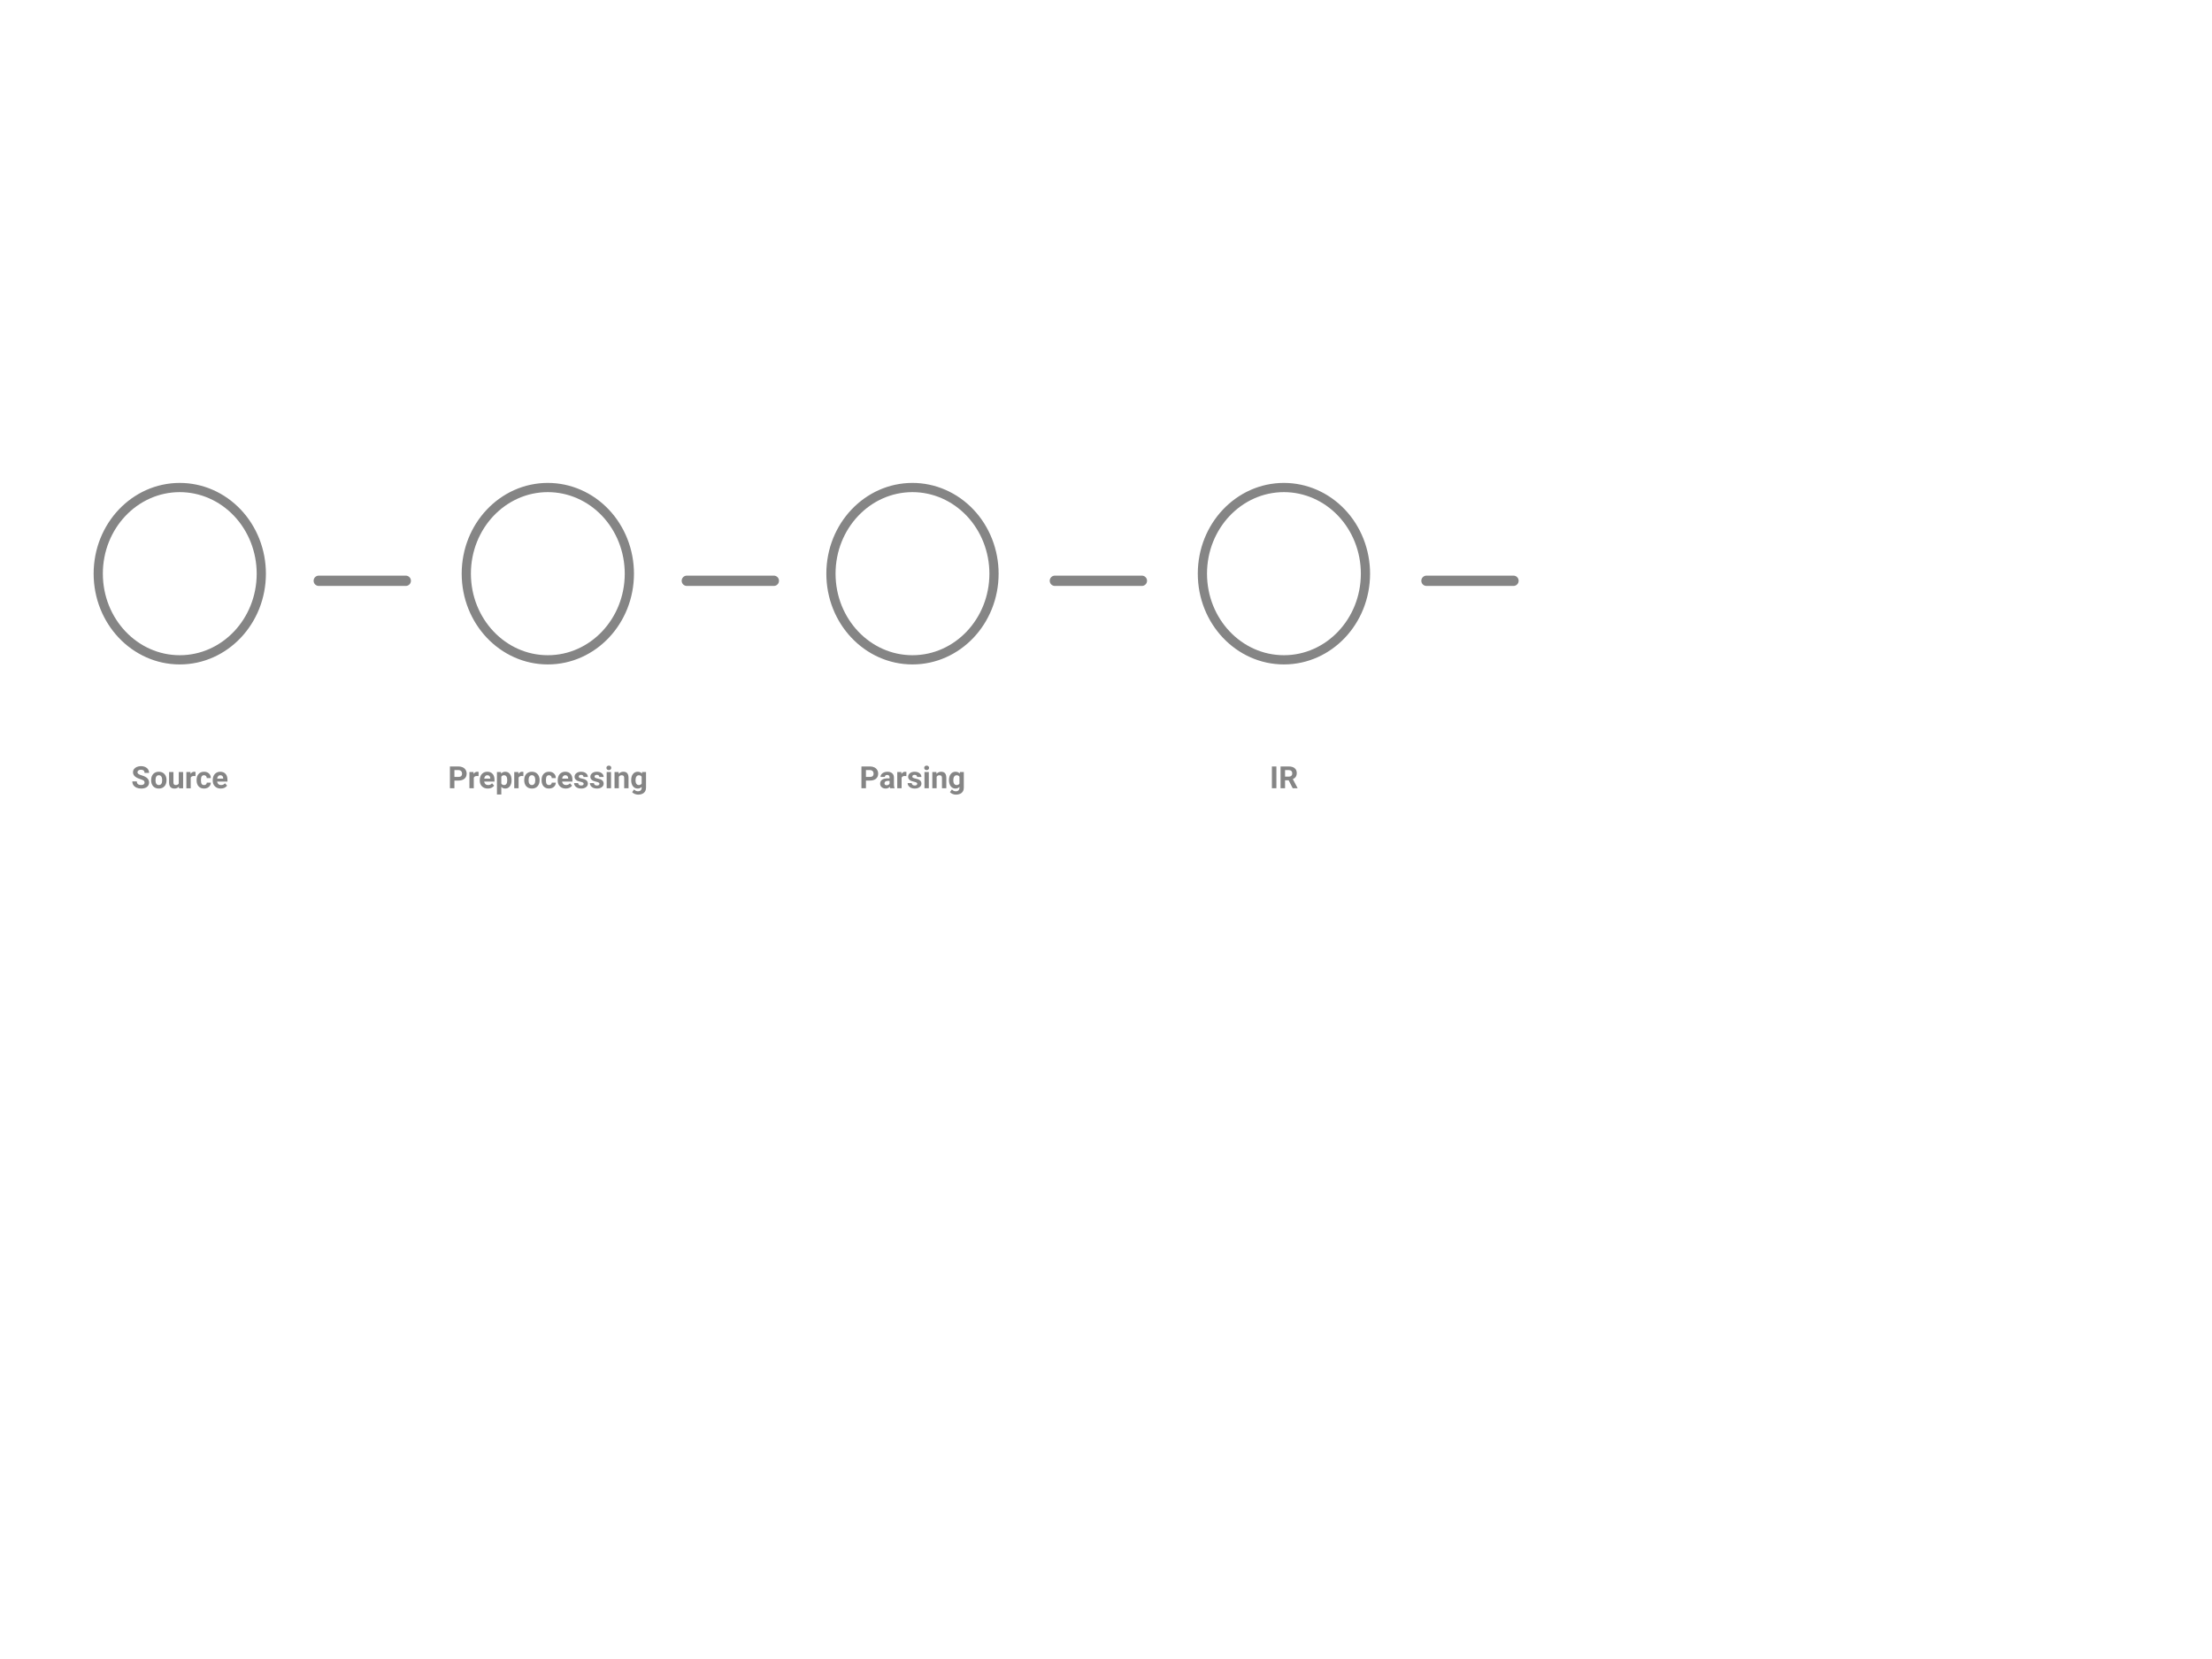
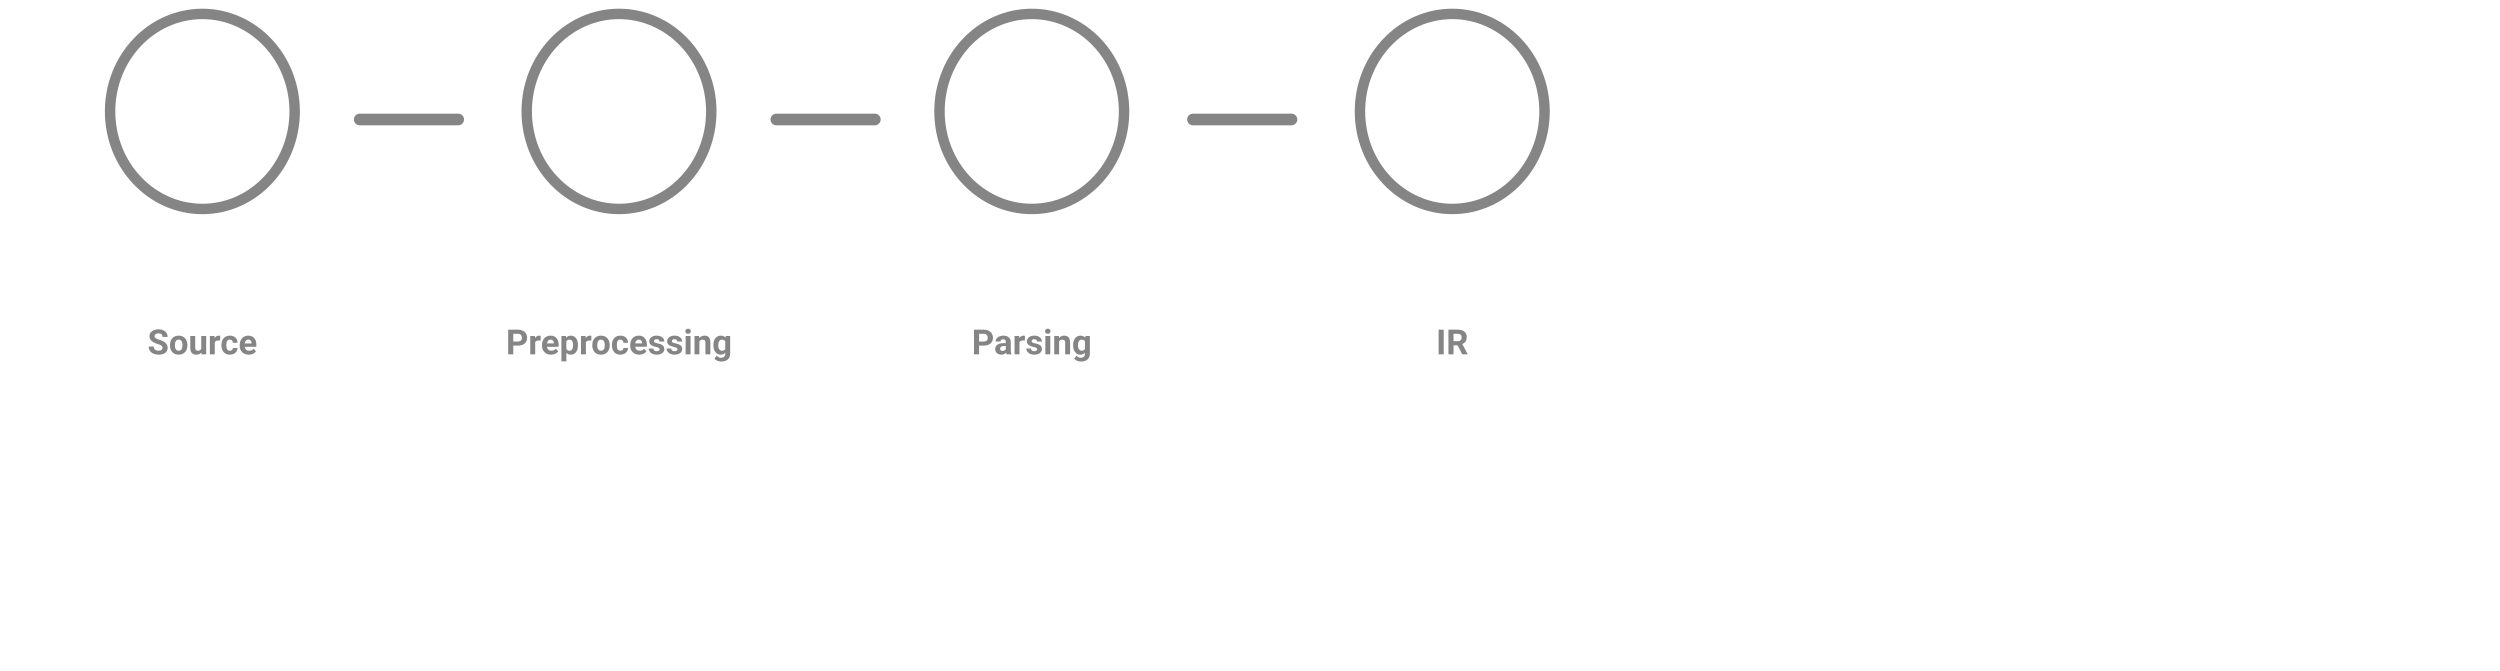
- <svg xmlns="http://www.w3.org/2000/svg" version="1.1" viewBox="0.0 0.0 960.0 720.0" fill="none" stroke="none" stroke-linecap="square" stroke-miterlimit="10">
+ <svg xmlns="http://www.w3.org/2000/svg" version="1.1" viewBox="0.0 0.0 958.501 257.131" fill="none" stroke="none" stroke-linecap="square" stroke-miterlimit="10">
  <clipPath id="p.0">
-     <path d="m0 0l960.0 0l0 720.0l-960.0 0l0 -720.0z" clip-rule="nonzero" />
+     <path d="m0 0l958.501 0l0 257.131l-958.501 0l0 -257.131z" clip-rule="nonzero" />
  </clipPath>
  <g clip-path="url(#p.0)">
-     <path fill="#000000" fill-opacity="0.0" d="m0 0l960.0 0l0 720.0l-960.0 0z" fill-rule="evenodd" />
-     <path fill="#858585" d="m295.843 252.058l0 0c0 -1.235 1.001 -2.236 2.236 -2.236l37.764 0c0.593 0 1.162 0.236 1.581 0.655c0.419 0.419 0.655 0.988 0.655 1.581l0 0l0 0c0 1.235 -1.001 2.236 -2.236 2.236l-37.764 0c-1.235 0 -2.236 -1.001 -2.236 -2.236z" fill-rule="evenodd" />
-     <path fill="#000000" fill-opacity="0.0" d="m202.371 248.971l0 0c0 -20.65 15.842 -37.389 35.383 -37.389l0 0c9.384 0 18.384 3.939 25.02 10.951c6.636 7.012 10.364 16.522 10.364 26.438l0 0c0 20.65 -15.842 37.389 -35.383 37.389l0 0c-19.542 0 -35.383 -16.74 -35.383 -37.389z" fill-rule="evenodd" />
-     <path stroke="#858585" stroke-width="4.0" stroke-linejoin="round" stroke-linecap="butt" d="m202.371 248.971l0 0c0 -20.65 15.842 -37.389 35.383 -37.389l0 0c9.384 0 18.384 3.939 25.02 10.951c6.636 7.012 10.364 16.522 10.364 26.438l0 0c0 20.65 -15.842 37.389 -35.383 37.389l0 0c-19.542 0 -35.383 -16.74 -35.383 -37.389z" fill-rule="evenodd" />
-     <path fill="#000000" fill-opacity="0.0" d="m159.734 300.135l156.037 0l0 56.169l-156.037 0z" fill-rule="evenodd" />
-     <path fill="#858585" d="m197.213 338.761l0 3.344l-1.953 0l0 -9.469l3.703 0q1.062 0 1.875 0.391q0.812 0.391 1.25 1.109q0.438 0.719 0.438 1.625q0 1.391 -0.953 2.203q-0.953 0.797 -2.641 0.797l-1.719 0zm0 -1.578l1.75 0q0.766 0 1.172 -0.359q0.406 -0.375 0.406 -1.047q0 -0.688 -0.406 -1.109q-0.406 -0.438 -1.125 -0.453l-1.797 0l0 2.969zm10.472 -0.359q-0.375 -0.047 -0.672 -0.047q-1.062 0 -1.391 0.719l0 4.609l-1.891 0l0 -7.047l1.781 0l0.047 0.844q0.578 -0.969 1.578 -0.969q0.312 0 0.578 0.078l-0.031 1.812zm4.035 5.406q-1.547 0 -2.531 -0.938q-0.969 -0.953 -0.969 -2.531l0 -0.188q0 -1.062 0.406 -1.891q0.406 -0.844 1.156 -1.297q0.766 -0.453 1.719 -0.453q1.453 0 2.281 0.922q0.828 0.906 0.828 2.578l0 0.766l-4.484 0q0.094 0.688 0.547 1.109q0.469 0.406 1.172 0.406q1.078 0 1.688 -0.781l0.922 1.031q-0.422 0.594 -1.141 0.938q-0.719 0.328 -1.594 0.328zm-0.219 -5.781q-0.562 0 -0.906 0.391q-0.344 0.375 -0.453 1.078l2.625 0l0 -0.156q-0.016 -0.625 -0.344 -0.969q-0.328 -0.344 -0.922 -0.344zm10.517 2.203q0 1.625 -0.75 2.609q-0.734 0.969 -1.984 0.969q-1.062 0 -1.719 -0.734l0 3.312l-1.891 0l0 -9.75l1.75 0l0.062 0.688q0.688 -0.812 1.781 -0.812q1.297 0 2.016 0.969q0.734 0.953 0.734 2.656l0 0.094zm-1.875 -0.141q0 -0.984 -0.359 -1.516q-0.344 -0.531 -1.016 -0.531q-0.875 0 -1.203 0.672l0 2.891q0.344 0.688 1.219 0.688q1.359 0 1.359 -2.203zm6.988 -1.688q-0.375 -0.047 -0.672 -0.047q-1.062 0 -1.391 0.719l0 4.609l-1.891 0l0 -7.047l1.781 0l0.047 0.844q0.578 -0.969 1.578 -0.969q0.312 0 0.578 0.078l-0.031 1.812zm0.377 1.703q0 -1.062 0.406 -1.875q0.406 -0.828 1.156 -1.266q0.766 -0.453 1.766 -0.453q1.438 0 2.328 0.875q0.906 0.875 1.016 2.359l0 0.484q0 1.625 -0.906 2.609q-0.891 0.969 -2.422 0.969q-1.516 0 -2.438 -0.969q-0.906 -0.984 -0.906 -2.656l0 -0.078zm1.891 0.125q0 1.0 0.375 1.531q0.375 0.531 1.078 0.531q0.688 0 1.062 -0.516q0.391 -0.531 0.391 -1.672q0 -0.984 -0.391 -1.531q-0.375 -0.547 -1.078 -0.547q-0.688 0 -1.062 0.547q-0.375 0.531 -0.375 1.656zm8.88 2.062q0.516 0 0.844 -0.281q0.328 -0.281 0.328 -0.766l1.766 0q0 0.719 -0.391 1.312q-0.375 0.594 -1.047 0.922q-0.672 0.328 -1.469 0.328q-1.516 0 -2.391 -0.953q-0.875 -0.969 -0.875 -2.656l0 -0.125q0 -1.625 0.859 -2.594q0.875 -0.969 2.391 -0.969q1.312 0 2.109 0.75q0.812 0.75 0.812 2.0l-1.766 0q0 -0.547 -0.328 -0.891q-0.328 -0.344 -0.859 -0.344q-0.656 0 -1.0 0.484q-0.328 0.484 -0.328 1.547l0 0.203q0 1.078 0.328 1.562q0.328 0.469 1.016 0.469zm7.263 1.516q-1.547 0 -2.531 -0.938q-0.969 -0.953 -0.969 -2.531l0 -0.188q0 -1.062 0.406 -1.891q0.406 -0.844 1.156 -1.297q0.766 -0.453 1.719 -0.453q1.453 0 2.281 0.922q0.828 0.906 0.828 2.578l0 0.766l-4.484 0q0.094 0.688 0.547 1.109q0.469 0.406 1.172 0.406q1.078 0 1.688 -0.781l0.922 1.031q-0.422 0.594 -1.141 0.938q-0.719 0.328 -1.594 0.328zm-0.219 -5.781q-0.562 0 -0.906 0.391q-0.344 0.375 -0.453 1.078l2.625 0l0 -0.156q-0.016 -0.625 -0.344 -0.969q-0.328 -0.344 -0.922 -0.344zm7.985 3.703q0 -0.344 -0.344 -0.531q-0.328 -0.203 -1.094 -0.359q-2.516 -0.531 -2.516 -2.141q0 -0.938 0.781 -1.562q0.781 -0.625 2.031 -0.625q1.344 0 2.141 0.641q0.812 0.625 0.812 1.625l-1.875 0q0 -0.391 -0.266 -0.656q-0.266 -0.266 -0.812 -0.266q-0.469 0 -0.734 0.219q-0.266 0.203 -0.266 0.547q0 0.312 0.297 0.5q0.297 0.188 1.0 0.328q0.703 0.141 1.188 0.312q1.484 0.547 1.484 1.891q0 0.969 -0.828 1.562q-0.812 0.594 -2.125 0.594q-0.891 0 -1.578 -0.312q-0.688 -0.312 -1.078 -0.859q-0.391 -0.547 -0.391 -1.188l1.781 0q0.031 0.5 0.375 0.766q0.344 0.266 0.922 0.266q0.547 0 0.812 -0.203q0.281 -0.203 0.281 -0.547zm6.853 0q0 -0.344 -0.344 -0.531q-0.328 -0.203 -1.094 -0.359q-2.516 -0.531 -2.516 -2.141q0 -0.938 0.781 -1.562q0.781 -0.625 2.031 -0.625q1.344 0 2.141 0.641q0.812 0.625 0.812 1.625l-1.875 0q0 -0.391 -0.266 -0.656q-0.266 -0.266 -0.812 -0.266q-0.469 0 -0.734 0.219q-0.266 0.203 -0.266 0.547q0 0.312 0.297 0.5q0.297 0.188 1.0 0.328q0.703 0.141 1.188 0.312q1.484 0.547 1.484 1.891q0 0.969 -0.828 1.562q-0.812 0.594 -2.125 0.594q-0.891 0 -1.578 -0.312q-0.688 -0.312 -1.078 -0.859q-0.391 -0.547 -0.391 -1.188l1.781 0q0.031 0.5 0.375 0.766q0.344 0.266 0.922 0.266q0.547 0 0.812 -0.203q0.281 -0.203 0.281 -0.547zm5.025 1.953l-1.891 0l0 -7.047l1.891 0l0 7.047zm-2.0 -8.859q0 -0.422 0.281 -0.688q0.297 -0.281 0.781 -0.281q0.484 0 0.766 0.281q0.281 0.266 0.281 0.688q0 0.422 -0.297 0.703q-0.281 0.266 -0.766 0.266q-0.469 0 -0.766 -0.266q-0.281 -0.281 -0.281 -0.703zm5.284 1.812l0.062 0.812q0.75 -0.938 2.016 -0.938q1.125 0 1.672 0.656q0.547 0.656 0.562 1.969l0 4.547l-1.891 0l0 -4.5q0 -0.609 -0.266 -0.875q-0.25 -0.266 -0.859 -0.266q-0.781 0 -1.188 0.672l0 4.969l-1.875 0l0 -7.047l1.766 0zm5.465 3.469q0 -1.609 0.766 -2.594q0.766 -1.0 2.078 -1.0q1.156 0 1.812 0.797l0.078 -0.672l1.703 0l0 6.812q0 0.922 -0.422 1.609q-0.422 0.688 -1.188 1.031q-0.766 0.359 -1.781 0.359q-0.766 0 -1.516 -0.312q-0.734 -0.297 -1.109 -0.781l0.844 -1.156q0.703 0.797 1.703 0.797q0.75 0 1.156 -0.406q0.422 -0.406 0.422 -1.141l0 -0.375q-0.656 0.734 -1.719 0.734q-1.266 0 -2.047 -0.984q-0.781 -1.0 -0.781 -2.641l0 -0.078zm1.875 0.141q0 0.953 0.375 1.5q0.391 0.547 1.062 0.547q0.859 0 1.234 -0.641l0 -2.969q-0.375 -0.641 -1.219 -0.641q-0.672 0 -1.062 0.562q-0.391 0.547 -0.391 1.641z" fill-rule="nonzero" />
-     <path fill="#000000" fill-opacity="0.0" d="m521.838 248.971l0 0c0 -20.65 15.842 -37.389 35.383 -37.389l0 0c9.384 0 18.384 3.939 25.02 10.951c6.636 7.012 10.364 16.522 10.364 26.438l0 0c0 20.65 -15.842 37.389 -35.383 37.389l0 0c-19.542 0 -35.383 -16.74 -35.383 -37.389z" fill-rule="evenodd" />
-     <path stroke="#858585" stroke-width="4.0" stroke-linejoin="round" stroke-linecap="butt" d="m521.838 248.971l0 0c0 -20.65 15.842 -37.389 35.383 -37.389l0 0c9.384 0 18.384 3.939 25.02 10.951c6.636 7.012 10.364 16.522 10.364 26.438l0 0c0 20.65 -15.842 37.389 -35.383 37.389l0 0c-19.542 0 -35.383 -16.74 -35.383 -37.389z" fill-rule="evenodd" />
-     <path fill="#000000" fill-opacity="0.0" d="m476.257 300.135l161.932 0l0 56.169l-161.932 0z" fill-rule="evenodd" />
-     <path fill="#858585" d="m553.949 342.104l-1.953 0l0 -9.469l1.953 0l0 9.469zm5.323 -3.469l-1.562 0l0 3.469l-1.953 0l0 -9.469l3.516 0q1.688 0 2.594 0.75q0.922 0.734 0.922 2.109q0 0.969 -0.422 1.625q-0.422 0.641 -1.281 1.016l2.047 3.875l0 0.094l-2.094 0l-1.766 -3.469zm-1.562 -1.578l1.578 0q0.734 0 1.141 -0.375q0.406 -0.375 0.406 -1.031q0 -0.672 -0.391 -1.047q-0.375 -0.391 -1.172 -0.391l-1.562 0l0 2.844z" fill-rule="nonzero" />
-     <path fill="#000000" fill-opacity="0.0" d="m360.628 248.971l0 0c0 -20.65 15.842 -37.389 35.383 -37.389l0 0c9.384 0 18.384 3.939 25.02 10.951c6.636 7.012 10.364 16.522 10.364 26.438l0 0c0 20.65 -15.842 37.389 -35.383 37.389l0 0c-19.542 0 -35.383 -16.74 -35.383 -37.389z" fill-rule="evenodd" />
-     <path stroke="#858585" stroke-width="4.0" stroke-linejoin="round" stroke-linecap="butt" d="m360.628 248.971l0 0c0 -20.65 15.842 -37.389 35.383 -37.389l0 0c9.384 0 18.384 3.939 25.02 10.951c6.636 7.012 10.364 16.522 10.364 26.438l0 0c0 20.65 -15.842 37.389 -35.383 37.389l0 0c-19.542 0 -35.383 -16.74 -35.383 -37.389z" fill-rule="evenodd" />
-     <path fill="#000000" fill-opacity="0.0" d="m317.993 300.135l156.037 0l0 56.169l-156.037 0z" fill-rule="evenodd" />
-     <path fill="#858585" d="m375.813 338.761l0 3.344l-1.953 0l0 -9.469l3.703 0q1.062 0 1.875 0.391q0.812 0.391 1.25 1.109q0.438 0.719 0.438 1.625q0 1.391 -0.953 2.203q-0.953 0.797 -2.641 0.797l-1.719 0zm0 -1.578l1.75 0q0.766 0 1.172 -0.359q0.406 -0.375 0.406 -1.047q0 -0.688 -0.406 -1.109q-0.406 -0.438 -1.125 -0.453l-1.797 0l0 2.969zm10.525 4.922q-0.125 -0.25 -0.188 -0.625q-0.672 0.75 -1.766 0.75q-1.047 0 -1.734 -0.594q-0.672 -0.594 -0.672 -1.516q0 -1.109 0.828 -1.703q0.844 -0.609 2.406 -0.609l0.859 0l0 -0.406q0 -0.484 -0.25 -0.781q-0.25 -0.297 -0.781 -0.297q-0.484 0 -0.75 0.234q-0.266 0.219 -0.266 0.625l-1.891 0q0 -0.609 0.375 -1.125q0.391 -0.531 1.078 -0.828q0.688 -0.297 1.547 -0.297q1.297 0 2.062 0.656q0.766 0.656 0.766 1.844l0 3.047q0.016 1.0 0.281 1.516l0 0.109l-1.906 0zm-1.547 -1.312q0.406 0 0.75 -0.172q0.359 -0.188 0.531 -0.5l0 -1.219l-0.703 0q-1.406 0 -1.5 0.984l0 0.109q0 0.344 0.234 0.578q0.25 0.219 0.688 0.219zm8.568 -3.969q-0.375 -0.047 -0.672 -0.047q-1.062 0 -1.391 0.719l0 4.609l-1.891 0l0 -7.047l1.781 0l0.047 0.844q0.578 -0.969 1.578 -0.969q0.312 0 0.578 0.078l-0.031 1.812zm4.721 3.328q0 -0.344 -0.344 -0.531q-0.328 -0.203 -1.094 -0.359q-2.516 -0.531 -2.516 -2.141q0 -0.938 0.781 -1.562q0.781 -0.625 2.031 -0.625q1.344 0 2.141 0.641q0.812 0.625 0.812 1.625l-1.875 0q0 -0.391 -0.266 -0.656q-0.266 -0.266 -0.812 -0.266q-0.469 0 -0.734 0.219q-0.266 0.203 -0.266 0.547q0 0.312 0.297 0.5q0.297 0.188 1.0 0.328q0.703 0.141 1.188 0.312q1.484 0.547 1.484 1.891q0 0.969 -0.828 1.562q-0.812 0.594 -2.125 0.594q-0.891 0 -1.578 -0.312q-0.688 -0.312 -1.078 -0.859q-0.391 -0.547 -0.391 -1.188l1.781 0q0.031 0.5 0.375 0.766q0.344 0.266 0.922 0.266q0.547 0 0.812 -0.203q0.281 -0.203 0.281 -0.547zm5.025 1.953l-1.891 0l0 -7.047l1.891 0l0 7.047zm-2.0 -8.859q0 -0.422 0.281 -0.688q0.297 -0.281 0.781 -0.281q0.484 0 0.766 0.281q0.281 0.266 0.281 0.688q0 0.422 -0.297 0.703q-0.281 0.266 -0.766 0.266q-0.469 0 -0.766 -0.266q-0.281 -0.281 -0.281 -0.703zm5.284 1.812l0.062 0.812q0.75 -0.938 2.016 -0.938q1.125 0 1.672 0.656q0.547 0.656 0.562 1.969l0 4.547l-1.891 0l0 -4.5q0 -0.609 -0.266 -0.875q-0.25 -0.266 -0.859 -0.266q-0.781 0 -1.188 0.672l0 4.969l-1.875 0l0 -7.047l1.766 0zm5.465 3.469q0 -1.609 0.766 -2.594q0.766 -1.0 2.078 -1.0q1.156 0 1.812 0.797l0.078 -0.672l1.703 0l0 6.812q0 0.922 -0.422 1.609q-0.422 0.688 -1.188 1.031q-0.766 0.359 -1.781 0.359q-0.766 0 -1.516 -0.312q-0.734 -0.297 -1.109 -0.781l0.844 -1.156q0.703 0.797 1.703 0.797q0.75 0 1.156 -0.406q0.422 -0.406 0.422 -1.141l0 -0.375q-0.656 0.734 -1.719 0.734q-1.266 0 -2.047 -0.984q-0.781 -1.0 -0.781 -2.641l0 -0.078zm1.875 0.141q0 0.953 0.375 1.5q0.391 0.547 1.062 0.547q0.859 0 1.234 -0.641l0 -2.969q-0.375 -0.641 -1.219 -0.641q-0.672 0 -1.062 0.562q-0.391 0.547 -0.391 1.641z" fill-rule="nonzero" />
-     <path fill="#858585" d="m455.576 252.058l0 0c0 -1.235 1.001 -2.236 2.236 -2.236l37.764 0c0.593 0 1.162 0.236 1.581 0.655c0.419 0.419 0.655 0.988 0.655 1.581l0 0l0 0c0 1.235 -1.001 2.236 -2.236 2.236l-37.764 0c-1.235 0 -2.236 -1.001 -2.236 -2.236z" fill-rule="evenodd" />
-     <path fill="#858585" d="m616.848 252.058l0 0c0 -1.235 1.001 -2.236 2.236 -2.236l37.764 0c0.593 0 1.162 0.236 1.581 0.655c0.419 0.419 0.655 0.988 0.655 1.581l0 0l0 0c0 1.235 -1.001 2.236 -2.236 2.236l-37.764 0c-1.235 0 -2.236 -1.001 -2.236 -2.236z" fill-rule="evenodd" />
-     <path fill="#858585" d="m136.108 252.059l0 0c0 -1.235 1.001 -2.236 2.236 -2.236l37.764 0c0.593 0 1.162 0.236 1.581 0.655c0.419 0.419 0.655 0.988 0.655 1.581l0 0l0 0c0 1.235 -1.001 2.236 -2.236 2.236l-37.764 0c-1.235 0 -2.236 -1.001 -2.236 -2.236z" fill-rule="evenodd" />
-     <path fill="#000000" fill-opacity="0.0" d="m42.636 248.973l0 0c0 -20.65 15.842 -37.389 35.383 -37.389l0 0c9.384 0 18.384 3.939 25.02 10.951c6.636 7.012 10.364 16.522 10.364 26.438l0 0c0 20.65 -15.842 37.389 -35.383 37.389l0 0c-19.542 0 -35.383 -16.74 -35.383 -37.389z" fill-rule="evenodd" />
-     <path stroke="#858585" stroke-width="4.0" stroke-linejoin="round" stroke-linecap="butt" d="m42.636 248.973l0 0c0 -20.65 15.842 -37.389 35.383 -37.389l0 0c9.384 0 18.384 3.939 25.02 10.951c6.636 7.012 10.364 16.522 10.364 26.438l0 0c0 20.65 -15.842 37.389 -35.383 37.389l0 0c-19.542 0 -35.383 -16.74 -35.383 -37.389z" fill-rule="evenodd" />
-     <path fill="#000000" fill-opacity="0.0" d="m-0.001 300.137l156.037 0l0 56.169l-156.037 0z" fill-rule="evenodd" />
-     <path fill="#858585" d="m62.743 339.622q0 -0.562 -0.391 -0.844q-0.391 -0.297 -1.406 -0.625q-1.016 -0.328 -1.609 -0.656q-1.625 -0.875 -1.625 -2.344q0 -0.766 0.438 -1.359q0.438 -0.609 1.25 -0.953q0.812 -0.344 1.812 -0.344q1.016 0 1.812 0.375q0.797 0.359 1.234 1.031q0.438 0.672 0.438 1.531l-1.953 0q0 -0.656 -0.406 -1.016q-0.406 -0.359 -1.156 -0.359q-0.719 0 -1.125 0.312q-0.391 0.297 -0.391 0.781q0 0.469 0.469 0.781q0.469 0.312 1.375 0.578q1.672 0.5 2.422 1.25q0.766 0.734 0.766 1.844q0 1.234 -0.938 1.938q-0.922 0.688 -2.5 0.688q-1.094 0 -2.0 -0.391q-0.891 -0.406 -1.359 -1.094q-0.469 -0.703 -0.469 -1.625l1.953 0q0 1.578 1.875 1.578q0.703 0 1.094 -0.281q0.391 -0.297 0.391 -0.797zm2.85 -1.094q0 -1.062 0.406 -1.875q0.406 -0.828 1.156 -1.266q0.766 -0.453 1.766 -0.453q1.438 0 2.328 0.875q0.906 0.875 1.016 2.359l0 0.484q0 1.625 -0.906 2.609q-0.891 0.969 -2.422 0.969q-1.516 0 -2.438 -0.969q-0.906 -0.984 -0.906 -2.656l0 -0.078zm1.891 0.125q0 1.0 0.375 1.531q0.375 0.531 1.078 0.531q0.688 0 1.062 -0.516q0.391 -0.531 0.391 -1.672q0 -0.984 -0.391 -1.531q-0.375 -0.547 -1.078 -0.547q-0.688 0 -1.062 0.547q-0.375 0.531 -0.375 1.656zm10.161 2.734q-0.688 0.844 -1.922 0.844q-1.141 0 -1.734 -0.641q-0.594 -0.656 -0.609 -1.906l0 -4.625l1.891 0l0 4.547q0 1.109 1.0 1.109q0.953 0 1.312 -0.672l0 -4.984l1.891 0l0 7.047l-1.781 0l-0.047 -0.719zm7.192 -4.562q-0.375 -0.047 -0.672 -0.047q-1.062 0 -1.391 0.719l0 4.609l-1.891 0l0 -7.047l1.781 0l0.047 0.844q0.578 -0.969 1.578 -0.969q0.312 0 0.578 0.078l-0.031 1.812zm3.722 3.891q0.516 0 0.844 -0.281q0.328 -0.281 0.328 -0.766l1.766 0q0 0.719 -0.391 1.312q-0.375 0.594 -1.047 0.922q-0.672 0.328 -1.469 0.328q-1.516 0 -2.391 -0.953q-0.875 -0.969 -0.875 -2.656l0 -0.125q0 -1.625 0.859 -2.594q0.875 -0.969 2.391 -0.969q1.312 0 2.109 0.75q0.812 0.75 0.812 2.0l-1.766 0q0 -0.547 -0.328 -0.891q-0.328 -0.344 -0.859 -0.344q-0.656 0 -1.0 0.484q-0.328 0.484 -0.328 1.547l0 0.203q0 1.078 0.328 1.562q0.328 0.469 1.016 0.469zm7.263 1.516q-1.547 0 -2.531 -0.938q-0.969 -0.953 -0.969 -2.531l0 -0.188q0 -1.062 0.406 -1.891q0.406 -0.844 1.156 -1.297q0.766 -0.453 1.719 -0.453q1.453 0 2.281 0.922q0.828 0.906 0.828 2.578l0 0.766l-4.484 0q0.094 0.688 0.547 1.109q0.469 0.406 1.172 0.406q1.078 0 1.688 -0.781l0.922 1.031q-0.422 0.594 -1.141 0.938q-0.719 0.328 -1.594 0.328zm-0.219 -5.781q-0.562 0 -0.906 0.391q-0.344 0.375 -0.453 1.078l2.625 0l0 -0.156q-0.016 -0.625 -0.344 -0.969q-0.328 -0.344 -0.922 -0.344z" fill-rule="nonzero" />
+     <path fill="#000000" fill-opacity="0.0" d="m0 0l958.501 0l0 257.131l-958.501 0z" fill-rule="evenodd" />
+     <path fill="#858585" d="m295.415 45.811l0 0c0 -1.235 1.001 -2.236 2.236 -2.236l37.764 0c0.593 0 1.162 0.236 1.581 0.655c0.419 0.419 0.655 0.988 0.655 1.581l0 0l0 0c0 1.235 -1.001 2.236 -2.236 2.236l-37.764 0c-1.235 0 -2.236 -1.001 -2.236 -2.236z" fill-rule="evenodd" />
+     <path fill="#000000" fill-opacity="0.0" d="m201.943 42.724l0 0c0 -20.65 15.842 -37.389 35.383 -37.389l0 0c9.384 0 18.384 3.939 25.02 10.951c6.636 7.012 10.364 16.522 10.364 26.438l0 0c0 20.65 -15.842 37.389 -35.383 37.389l0 0c-19.542 0 -35.383 -16.74 -35.383 -37.389z" fill-rule="evenodd" />
+     <path stroke="#858585" stroke-width="4.0" stroke-linejoin="round" stroke-linecap="butt" d="m201.943 42.724l0 0c0 -20.65 15.842 -37.389 35.383 -37.389l0 0c9.384 0 18.384 3.939 25.02 10.951c6.636 7.012 10.364 16.522 10.364 26.438l0 0c0 20.65 -15.842 37.389 -35.383 37.389l0 0c-19.542 0 -35.383 -16.74 -35.383 -37.389z" fill-rule="evenodd" />
+     <path fill="#000000" fill-opacity="0.0" d="m159.306 93.889l156.037 0l0 56.169l-156.037 0z" fill-rule="evenodd" />
+     <path fill="#858585" d="m196.785 132.514l0 3.344l-1.953 0l0 -9.469l3.703 0q1.062 0 1.875 0.391q0.812 0.391 1.25 1.109q0.438 0.719 0.438 1.625q0 1.391 -0.953 2.203q-0.953 0.797 -2.641 0.797l-1.719 0zm0 -1.578l1.75 0q0.766 0 1.172 -0.359q0.406 -0.375 0.406 -1.047q0 -0.688 -0.406 -1.109q-0.406 -0.438 -1.125 -0.453l-1.797 0l0 2.969zm10.472 -0.359q-0.375 -0.047 -0.672 -0.047q-1.062 0 -1.391 0.719l0 4.609l-1.891 0l0 -7.047l1.781 0l0.047 0.844q0.578 -0.969 1.578 -0.969q0.312 0 0.578 0.078l-0.031 1.812zm4.035 5.406q-1.547 0 -2.531 -0.938q-0.969 -0.953 -0.969 -2.531l0 -0.188q0 -1.062 0.406 -1.891q0.406 -0.844 1.156 -1.297q0.766 -0.453 1.719 -0.453q1.453 0 2.281 0.922q0.828 0.906 0.828 2.578l0 0.766l-4.484 0q0.094 0.688 0.547 1.109q0.469 0.406 1.172 0.406q1.078 0 1.688 -0.781l0.922 1.031q-0.422 0.594 -1.141 0.938q-0.719 0.328 -1.594 0.328zm-0.219 -5.781q-0.562 0 -0.906 0.391q-0.344 0.375 -0.453 1.078l2.625 0l0 -0.156q-0.016 -0.625 -0.344 -0.969q-0.328 -0.344 -0.922 -0.344zm10.517 2.203q0 1.625 -0.75 2.609q-0.734 0.969 -1.984 0.969q-1.062 0 -1.719 -0.734l0 3.312l-1.891 0l0 -9.75l1.75 0l0.062 0.688q0.688 -0.812 1.781 -0.812q1.297 0 2.016 0.969q0.734 0.953 0.734 2.656l0 0.094zm-1.875 -0.141q0 -0.984 -0.359 -1.516q-0.344 -0.531 -1.016 -0.531q-0.875 0 -1.203 0.672l0 2.891q0.344 0.688 1.219 0.688q1.359 0 1.359 -2.203zm6.988 -1.688q-0.375 -0.047 -0.672 -0.047q-1.062 0 -1.391 0.719l0 4.609l-1.891 0l0 -7.047l1.781 0l0.047 0.844q0.578 -0.969 1.578 -0.969q0.312 0 0.578 0.078l-0.031 1.812zm0.377 1.703q0 -1.062 0.406 -1.875q0.406 -0.828 1.156 -1.266q0.766 -0.453 1.766 -0.453q1.438 0 2.328 0.875q0.906 0.875 1.016 2.359l0 0.484q0 1.625 -0.906 2.609q-0.891 0.969 -2.422 0.969q-1.516 0 -2.438 -0.969q-0.906 -0.984 -0.906 -2.656l0 -0.078zm1.891 0.125q0 1.0 0.375 1.531q0.375 0.531 1.078 0.531q0.688 0 1.062 -0.516q0.391 -0.531 0.391 -1.672q0 -0.984 -0.391 -1.531q-0.375 -0.547 -1.078 -0.547q-0.688 0 -1.062 0.547q-0.375 0.531 -0.375 1.656zm8.88 2.062q0.516 0 0.844 -0.281q0.328 -0.281 0.328 -0.766l1.766 0q0 0.719 -0.391 1.312q-0.375 0.594 -1.047 0.922q-0.672 0.328 -1.469 0.328q-1.516 0 -2.391 -0.953q-0.875 -0.969 -0.875 -2.656l0 -0.125q0 -1.625 0.859 -2.594q0.875 -0.969 2.391 -0.969q1.312 0 2.109 0.75q0.812 0.75 0.812 2.0l-1.766 0q0 -0.547 -0.328 -0.891q-0.328 -0.344 -0.859 -0.344q-0.656 0 -1.0 0.484q-0.328 0.484 -0.328 1.547l0 0.203q0 1.078 0.328 1.562q0.328 0.469 1.016 0.469zm7.263 1.516q-1.547 0 -2.531 -0.938q-0.969 -0.953 -0.969 -2.531l0 -0.188q0 -1.062 0.406 -1.891q0.406 -0.844 1.156 -1.297q0.766 -0.453 1.719 -0.453q1.453 0 2.281 0.922q0.828 0.906 0.828 2.578l0 0.766l-4.484 0q0.094 0.688 0.547 1.109q0.469 0.406 1.172 0.406q1.078 0 1.688 -0.781l0.922 1.031q-0.422 0.594 -1.141 0.938q-0.719 0.328 -1.594 0.328zm-0.219 -5.781q-0.562 0 -0.906 0.391q-0.344 0.375 -0.453 1.078l2.625 0l0 -0.156q-0.016 -0.625 -0.344 -0.969q-0.328 -0.344 -0.922 -0.344zm7.985 3.703q0 -0.344 -0.344 -0.531q-0.328 -0.203 -1.094 -0.359q-2.516 -0.531 -2.516 -2.141q0 -0.938 0.781 -1.562q0.781 -0.625 2.031 -0.625q1.344 0 2.141 0.641q0.812 0.625 0.812 1.625l-1.875 0q0 -0.391 -0.266 -0.656q-0.266 -0.266 -0.812 -0.266q-0.469 0 -0.734 0.219q-0.266 0.203 -0.266 0.547q0 0.312 0.297 0.5q0.297 0.188 1.0 0.328q0.703 0.141 1.188 0.312q1.484 0.547 1.484 1.891q0 0.969 -0.828 1.562q-0.812 0.594 -2.125 0.594q-0.891 0 -1.578 -0.312q-0.688 -0.312 -1.078 -0.859q-0.391 -0.547 -0.391 -1.188l1.781 0q0.031 0.5 0.375 0.766q0.344 0.266 0.922 0.266q0.547 0 0.812 -0.203q0.281 -0.203 0.281 -0.547zm6.853 0q0 -0.344 -0.344 -0.531q-0.328 -0.203 -1.094 -0.359q-2.516 -0.531 -2.516 -2.141q0 -0.938 0.781 -1.562q0.781 -0.625 2.031 -0.625q1.344 0 2.141 0.641q0.812 0.625 0.812 1.625l-1.875 0q0 -0.391 -0.266 -0.656q-0.266 -0.266 -0.812 -0.266q-0.469 0 -0.734 0.219q-0.266 0.203 -0.266 0.547q0 0.312 0.297 0.5q0.297 0.188 1.0 0.328q0.703 0.141 1.188 0.312q1.484 0.547 1.484 1.891q0 0.969 -0.828 1.562q-0.812 0.594 -2.125 0.594q-0.891 0 -1.578 -0.312q-0.688 -0.312 -1.078 -0.859q-0.391 -0.547 -0.391 -1.188l1.781 0q0.031 0.5 0.375 0.766q0.344 0.266 0.922 0.266q0.547 0 0.812 -0.203q0.281 -0.203 0.281 -0.547zm5.025 1.953l-1.891 0l0 -7.047l1.891 0l0 7.047zm-2.0 -8.859q0 -0.422 0.281 -0.688q0.297 -0.281 0.781 -0.281q0.484 0 0.766 0.281q0.281 0.266 0.281 0.688q0 0.422 -0.297 0.703q-0.281 0.266 -0.766 0.266q-0.469 0 -0.766 -0.266q-0.281 -0.281 -0.281 -0.703zm5.284 1.813l0.062 0.812q0.75 -0.938 2.016 -0.938q1.125 0 1.672 0.656q0.547 0.656 0.562 1.969l0 4.547l-1.891 0l0 -4.5q0 -0.609 -0.266 -0.875q-0.25 -0.266 -0.859 -0.266q-0.781 0 -1.188 0.672l0 4.969l-1.875 0l0 -7.047l1.766 0zm5.465 3.469q0 -1.609 0.766 -2.594q0.766 -1.0 2.078 -1.0q1.156 0 1.812 0.797l0.078 -0.672l1.703 0l0 6.812q0 0.922 -0.422 1.609q-0.422 0.688 -1.188 1.031q-0.766 0.359 -1.781 0.359q-0.766 0 -1.516 -0.312q-0.734 -0.297 -1.109 -0.781l0.844 -1.156q0.703 0.797 1.703 0.797q0.75 0 1.156 -0.406q0.422 -0.406 0.422 -1.141l0 -0.375q-0.656 0.734 -1.719 0.734q-1.266 0 -2.047 -0.984q-0.781 -1.0 -0.781 -2.641l0 -0.078zm1.875 0.141q0 0.953 0.375 1.5q0.391 0.547 1.062 0.547q0.859 0 1.234 -0.641l0 -2.969q-0.375 -0.641 -1.219 -0.641q-0.672 0 -1.062 0.562q-0.391 0.547 -0.391 1.641z" fill-rule="nonzero" />
+     <path fill="#000000" fill-opacity="0.0" d="m521.41 42.724l0 0c0 -20.65 15.842 -37.389 35.383 -37.389l0 0c9.384 0 18.384 3.939 25.02 10.951c6.636 7.012 10.364 16.522 10.364 26.438l0 0c0 20.65 -15.842 37.389 -35.383 37.389l0 0c-19.542 0 -35.383 -16.74 -35.383 -37.389z" fill-rule="evenodd" />
+     <path stroke="#858585" stroke-width="4.0" stroke-linejoin="round" stroke-linecap="butt" d="m521.41 42.724l0 0c0 -20.65 15.842 -37.389 35.383 -37.389l0 0c9.384 0 18.384 3.939 25.02 10.951c6.636 7.012 10.364 16.522 10.364 26.438l0 0c0 20.65 -15.842 37.389 -35.383 37.389l0 0c-19.542 0 -35.383 -16.74 -35.383 -37.389z" fill-rule="evenodd" />
+     <path fill="#000000" fill-opacity="0.0" d="m475.829 93.889l161.932 0l0 56.169l-161.932 0z" fill-rule="evenodd" />
+     <path fill="#858585" d="m553.521 135.858l-1.953 0l0 -9.469l1.953 0l0 9.469zm5.323 -3.469l-1.562 0l0 3.469l-1.953 0l0 -9.469l3.516 0q1.688 0 2.594 0.75q0.922 0.734 0.922 2.109q0 0.969 -0.422 1.625q-0.422 0.641 -1.281 1.016l2.047 3.875l0 0.094l-2.094 0l-1.766 -3.469zm-1.562 -1.578l1.578 0q0.734 0 1.141 -0.375q0.406 -0.375 0.406 -1.031q0 -0.672 -0.391 -1.047q-0.375 -0.391 -1.172 -0.391l-1.562 0l0 2.844z" fill-rule="nonzero" />
+     <path fill="#000000" fill-opacity="0.0" d="m360.201 42.724l0 0c0 -20.65 15.842 -37.389 35.383 -37.389l0 0c9.384 0 18.384 3.939 25.02 10.951c6.636 7.012 10.364 16.522 10.364 26.438l0 0c0 20.65 -15.842 37.389 -35.383 37.389l0 0c-19.542 0 -35.383 -16.74 -35.383 -37.389z" fill-rule="evenodd" />
+     <path stroke="#858585" stroke-width="4.0" stroke-linejoin="round" stroke-linecap="butt" d="m360.201 42.724l0 0c0 -20.65 15.842 -37.389 35.383 -37.389l0 0c9.384 0 18.384 3.939 25.02 10.951c6.636 7.012 10.364 16.522 10.364 26.438l0 0c0 20.65 -15.842 37.389 -35.383 37.389l0 0c-19.542 0 -35.383 -16.74 -35.383 -37.389z" fill-rule="evenodd" />
+     <path fill="#000000" fill-opacity="0.0" d="m317.565 93.889l156.037 0l0 56.169l-156.037 0z" fill-rule="evenodd" />
+     <path fill="#858585" d="m375.385 132.514l0 3.344l-1.953 0l0 -9.469l3.703 0q1.062 0 1.875 0.391q0.812 0.391 1.25 1.109q0.438 0.719 0.438 1.625q0 1.391 -0.953 2.203q-0.953 0.797 -2.641 0.797l-1.719 0zm0 -1.578l1.75 0q0.766 0 1.172 -0.359q0.406 -0.375 0.406 -1.047q0 -0.688 -0.406 -1.109q-0.406 -0.438 -1.125 -0.453l-1.797 0l0 2.969zm10.525 4.922q-0.125 -0.25 -0.188 -0.625q-0.672 0.75 -1.766 0.75q-1.047 0 -1.734 -0.594q-0.672 -0.594 -0.672 -1.516q0 -1.109 0.828 -1.703q0.844 -0.609 2.406 -0.609l0.859 0l0 -0.406q0 -0.484 -0.25 -0.781q-0.25 -0.297 -0.781 -0.297q-0.484 0 -0.75 0.234q-0.266 0.219 -0.266 0.625l-1.891 0q0 -0.609 0.375 -1.125q0.391 -0.531 1.078 -0.828q0.688 -0.297 1.547 -0.297q1.297 0 2.062 0.656q0.766 0.656 0.766 1.844l0 3.047q0.016 1.0 0.281 1.516l0 0.109l-1.906 0zm-1.547 -1.312q0.406 0 0.75 -0.172q0.359 -0.188 0.531 -0.5l0 -1.219l-0.703 0q-1.406 0 -1.5 0.984l0 0.109q0 0.344 0.234 0.578q0.25 0.219 0.688 0.219zm8.568 -3.969q-0.375 -0.047 -0.672 -0.047q-1.062 0 -1.391 0.719l0 4.609l-1.891 0l0 -7.047l1.781 0l0.047 0.844q0.578 -0.969 1.578 -0.969q0.312 0 0.578 0.078l-0.031 1.812zm4.721 3.328q0 -0.344 -0.344 -0.531q-0.328 -0.203 -1.094 -0.359q-2.516 -0.531 -2.516 -2.141q0 -0.938 0.781 -1.562q0.781 -0.625 2.031 -0.625q1.344 0 2.141 0.641q0.812 0.625 0.812 1.625l-1.875 0q0 -0.391 -0.266 -0.656q-0.266 -0.266 -0.812 -0.266q-0.469 0 -0.734 0.219q-0.266 0.203 -0.266 0.547q0 0.312 0.297 0.5q0.297 0.188 1.0 0.328q0.703 0.141 1.188 0.312q1.484 0.547 1.484 1.891q0 0.969 -0.828 1.562q-0.812 0.594 -2.125 0.594q-0.891 0 -1.578 -0.312q-0.688 -0.312 -1.078 -0.859q-0.391 -0.547 -0.391 -1.188l1.781 0q0.031 0.5 0.375 0.766q0.344 0.266 0.922 0.266q0.547 0 0.812 -0.203q0.281 -0.203 0.281 -0.547zm5.025 1.953l-1.891 0l0 -7.047l1.891 0l0 7.047zm-2.0 -8.859q0 -0.422 0.281 -0.688q0.297 -0.281 0.781 -0.281q0.484 0 0.766 0.281q0.281 0.266 0.281 0.688q0 0.422 -0.297 0.703q-0.281 0.266 -0.766 0.266q-0.469 0 -0.766 -0.266q-0.281 -0.281 -0.281 -0.703zm5.284 1.813l0.062 0.812q0.75 -0.938 2.016 -0.938q1.125 0 1.672 0.656q0.547 0.656 0.562 1.969l0 4.547l-1.891 0l0 -4.5q0 -0.609 -0.266 -0.875q-0.25 -0.266 -0.859 -0.266q-0.781 0 -1.188 0.672l0 4.969l-1.875 0l0 -7.047l1.766 0zm5.465 3.469q0 -1.609 0.766 -2.594q0.766 -1.0 2.078 -1.0q1.156 0 1.812 0.797l0.078 -0.672l1.703 0l0 6.812q0 0.922 -0.422 1.609q-0.422 0.688 -1.188 1.031q-0.766 0.359 -1.781 0.359q-0.766 0 -1.516 -0.312q-0.734 -0.297 -1.109 -0.781l0.844 -1.156q0.703 0.797 1.703 0.797q0.75 0 1.156 -0.406q0.422 -0.406 0.422 -1.141l0 -0.375q-0.656 0.734 -1.719 0.734q-1.266 0 -2.047 -0.984q-0.781 -1.0 -0.781 -2.641l0 -0.078zm1.875 0.141q0 0.953 0.375 1.5q0.391 0.547 1.062 0.547q0.859 0 1.234 -0.641l0 -2.969q-0.375 -0.641 -1.219 -0.641q-0.672 0 -1.062 0.562q-0.391 0.547 -0.391 1.641z" fill-rule="nonzero" />
+     <path fill="#858585" d="m455.148 45.811l0 0c0 -1.235 1.001 -2.236 2.236 -2.236l37.764 0c0.593 0 1.162 0.236 1.581 0.655c0.419 0.419 0.655 0.988 0.655 1.581l0 0l0 0c0 1.235 -1.001 2.236 -2.236 2.236l-37.764 0c-1.235 0 -2.236 -1.001 -2.236 -2.236z" fill-rule="evenodd" />
+     <path fill="#858585" d="m135.68 45.812l0 0c0 -1.235 1.001 -2.236 2.236 -2.236l37.764 0c0.593 0 1.162 0.236 1.581 0.655c0.419 0.419 0.655 0.988 0.655 1.581l0 0l0 0c0 1.235 -1.001 2.236 -2.236 2.236l-37.764 0c-1.235 0 -2.236 -1.001 -2.236 -2.236z" fill-rule="evenodd" />
+     <path fill="#000000" fill-opacity="0.0" d="m42.209 42.726l0 0c0 -20.65 15.842 -37.389 35.383 -37.389l0 0c9.384 0 18.384 3.939 25.02 10.951c6.636 7.012 10.364 16.522 10.364 26.438l0 0c0 20.65 -15.842 37.389 -35.383 37.389l0 0c-19.542 0 -35.383 -16.74 -35.383 -37.389z" fill-rule="evenodd" />
+     <path stroke="#858585" stroke-width="4.0" stroke-linejoin="round" stroke-linecap="butt" d="m42.209 42.726l0 0c0 -20.65 15.842 -37.389 35.383 -37.389l0 0c9.384 0 18.384 3.939 25.02 10.951c6.636 7.012 10.364 16.522 10.364 26.438l0 0c0 20.65 -15.842 37.389 -35.383 37.389l0 0c-19.542 0 -35.383 -16.74 -35.383 -37.389z" fill-rule="evenodd" />
+     <path fill="#000000" fill-opacity="0.0" d="m-0.429 93.89l156.037 0l0 56.169l-156.037 0z" fill-rule="evenodd" />
+     <path fill="#858585" d="m62.316 133.375q0 -0.562 -0.391 -0.844q-0.391 -0.297 -1.406 -0.625q-1.016 -0.328 -1.609 -0.656q-1.625 -0.875 -1.625 -2.344q0 -0.766 0.438 -1.359q0.438 -0.609 1.25 -0.953q0.812 -0.344 1.812 -0.344q1.016 0 1.812 0.375q0.797 0.359 1.234 1.031q0.437 0.672 0.437 1.531l-1.953 0q0 -0.656 -0.406 -1.016q-0.406 -0.359 -1.156 -0.359q-0.719 0 -1.125 0.312q-0.391 0.297 -0.391 0.781q0 0.469 0.469 0.781q0.469 0.312 1.375 0.578q1.672 0.5 2.422 1.25q0.766 0.734 0.766 1.844q0 1.234 -0.937 1.938q-0.922 0.688 -2.5 0.688q-1.094 0 -2.0 -0.391q-0.891 -0.406 -1.359 -1.094q-0.469 -0.703 -0.469 -1.625l1.953 0q0 1.578 1.875 1.578q0.703 0 1.094 -0.281q0.391 -0.297 0.391 -0.797zm2.85 -1.094q0 -1.062 0.406 -1.875q0.406 -0.828 1.156 -1.266q0.766 -0.453 1.766 -0.453q1.438 0 2.328 0.875q0.906 0.875 1.016 2.359l0 0.484q0 1.625 -0.906 2.609q-0.891 0.969 -2.422 0.969q-1.516 0 -2.438 -0.969q-0.906 -0.984 -0.906 -2.656l0 -0.078zm1.891 0.125q0 1.0 0.375 1.531q0.375 0.531 1.078 0.531q0.688 0 1.062 -0.516q0.391 -0.531 0.391 -1.672q0 -0.984 -0.391 -1.531q-0.375 -0.547 -1.078 -0.547q-0.688 0 -1.062 0.547q-0.375 0.531 -0.375 1.656zm10.161 2.734q-0.688 0.844 -1.922 0.844q-1.141 0 -1.734 -0.641q-0.594 -0.656 -0.609 -1.906l0 -4.625l1.891 0l0 4.547q0 1.109 1.0 1.109q0.953 0 1.312 -0.672l0 -4.984l1.891 0l0 7.047l-1.781 0l-0.047 -0.719zm7.192 -4.562q-0.375 -0.047 -0.672 -0.047q-1.062 0 -1.391 0.719l0 4.609l-1.891 0l0 -7.047l1.781 0l0.047 0.844q0.578 -0.969 1.578 -0.969q0.312 0 0.578 0.078l-0.031 1.812zm3.722 3.891q0.516 0 0.844 -0.281q0.328 -0.281 0.328 -0.766l1.766 0q0 0.719 -0.391 1.312q-0.375 0.594 -1.047 0.922q-0.672 0.328 -1.469 0.328q-1.516 0 -2.391 -0.953q-0.875 -0.969 -0.875 -2.656l0 -0.125q0 -1.625 0.859 -2.594q0.875 -0.969 2.391 -0.969q1.312 0 2.109 0.75q0.812 0.75 0.812 2.0l-1.766 0q0 -0.547 -0.328 -0.891q-0.328 -0.344 -0.859 -0.344q-0.656 0 -1.0 0.484q-0.328 0.484 -0.328 1.547l0 0.203q0 1.078 0.328 1.562q0.328 0.469 1.016 0.469zm7.263 1.516q-1.547 0 -2.531 -0.938q-0.969 -0.953 -0.969 -2.531l0 -0.188q0 -1.062 0.406 -1.891q0.406 -0.844 1.156 -1.297q0.766 -0.453 1.719 -0.453q1.453 0 2.281 0.922q0.828 0.906 0.828 2.578l0 0.766l-4.484 0q0.094 0.688 0.547 1.109q0.469 0.406 1.172 0.406q1.078 0 1.688 -0.781l0.922 1.031q-0.422 0.594 -1.141 0.938q-0.719 0.328 -1.594 0.328zm-0.219 -5.781q-0.562 0 -0.906 0.391q-0.344 0.375 -0.453 1.078l2.625 0l0 -0.156q-0.016 -0.625 -0.344 -0.969q-0.328 -0.344 -0.922 -0.344z" fill-rule="nonzero" />
  </g>
</svg>
